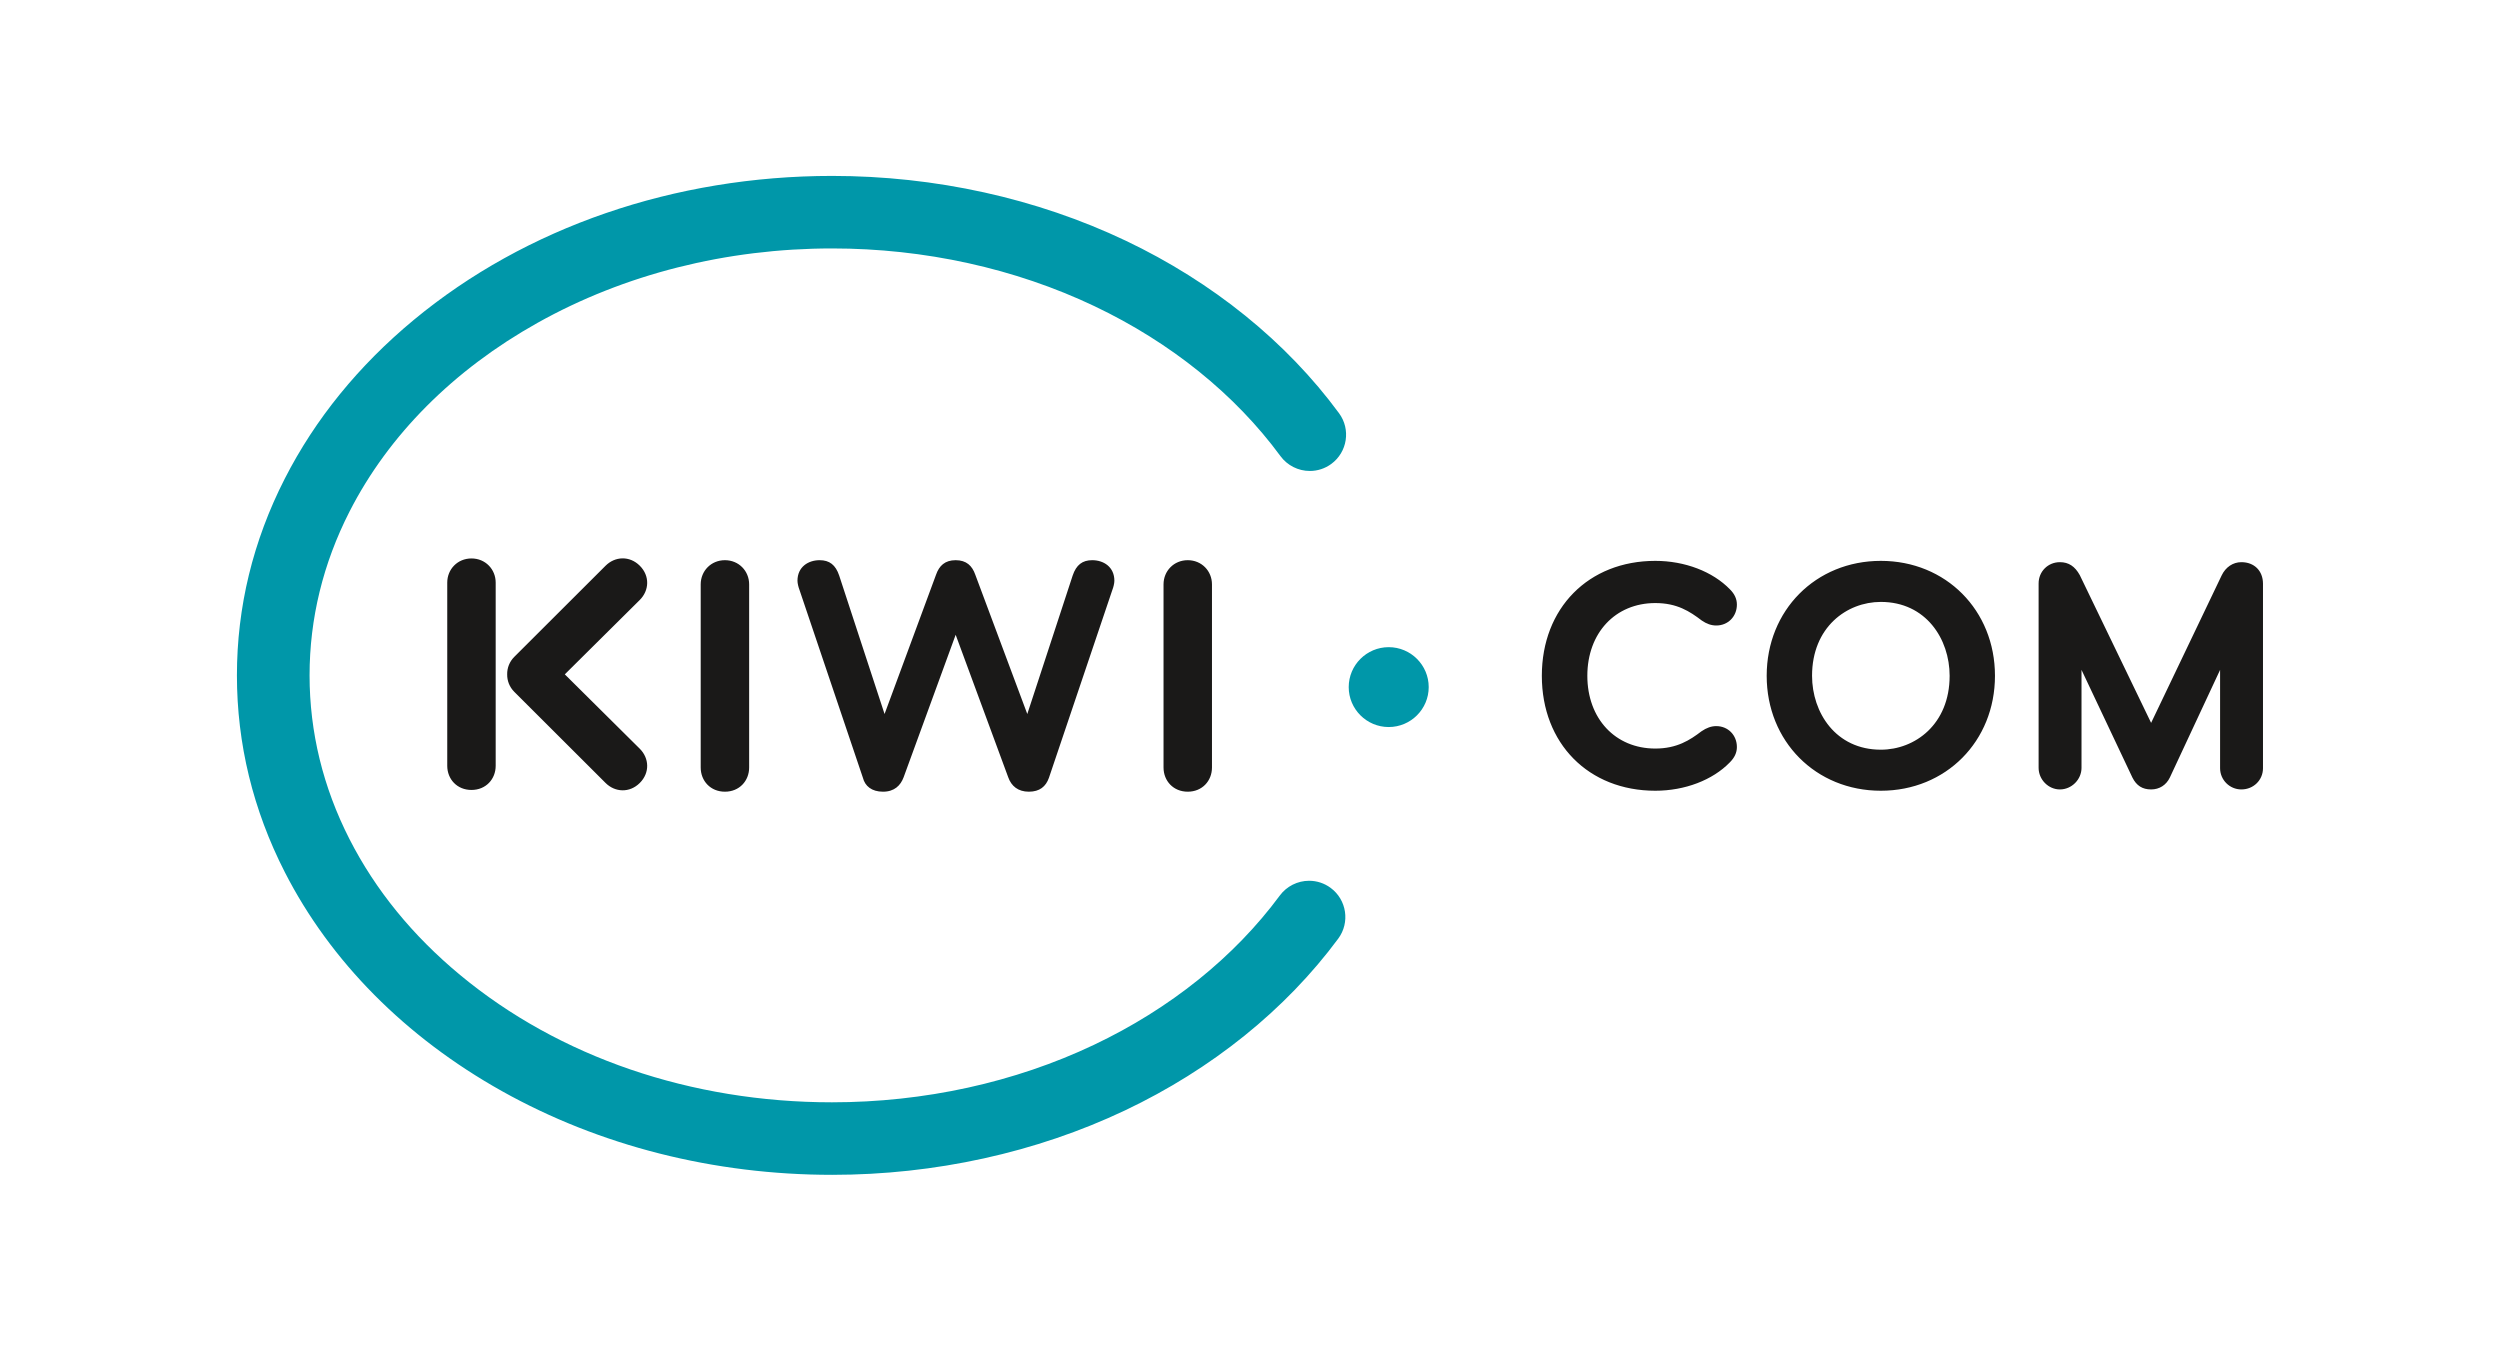
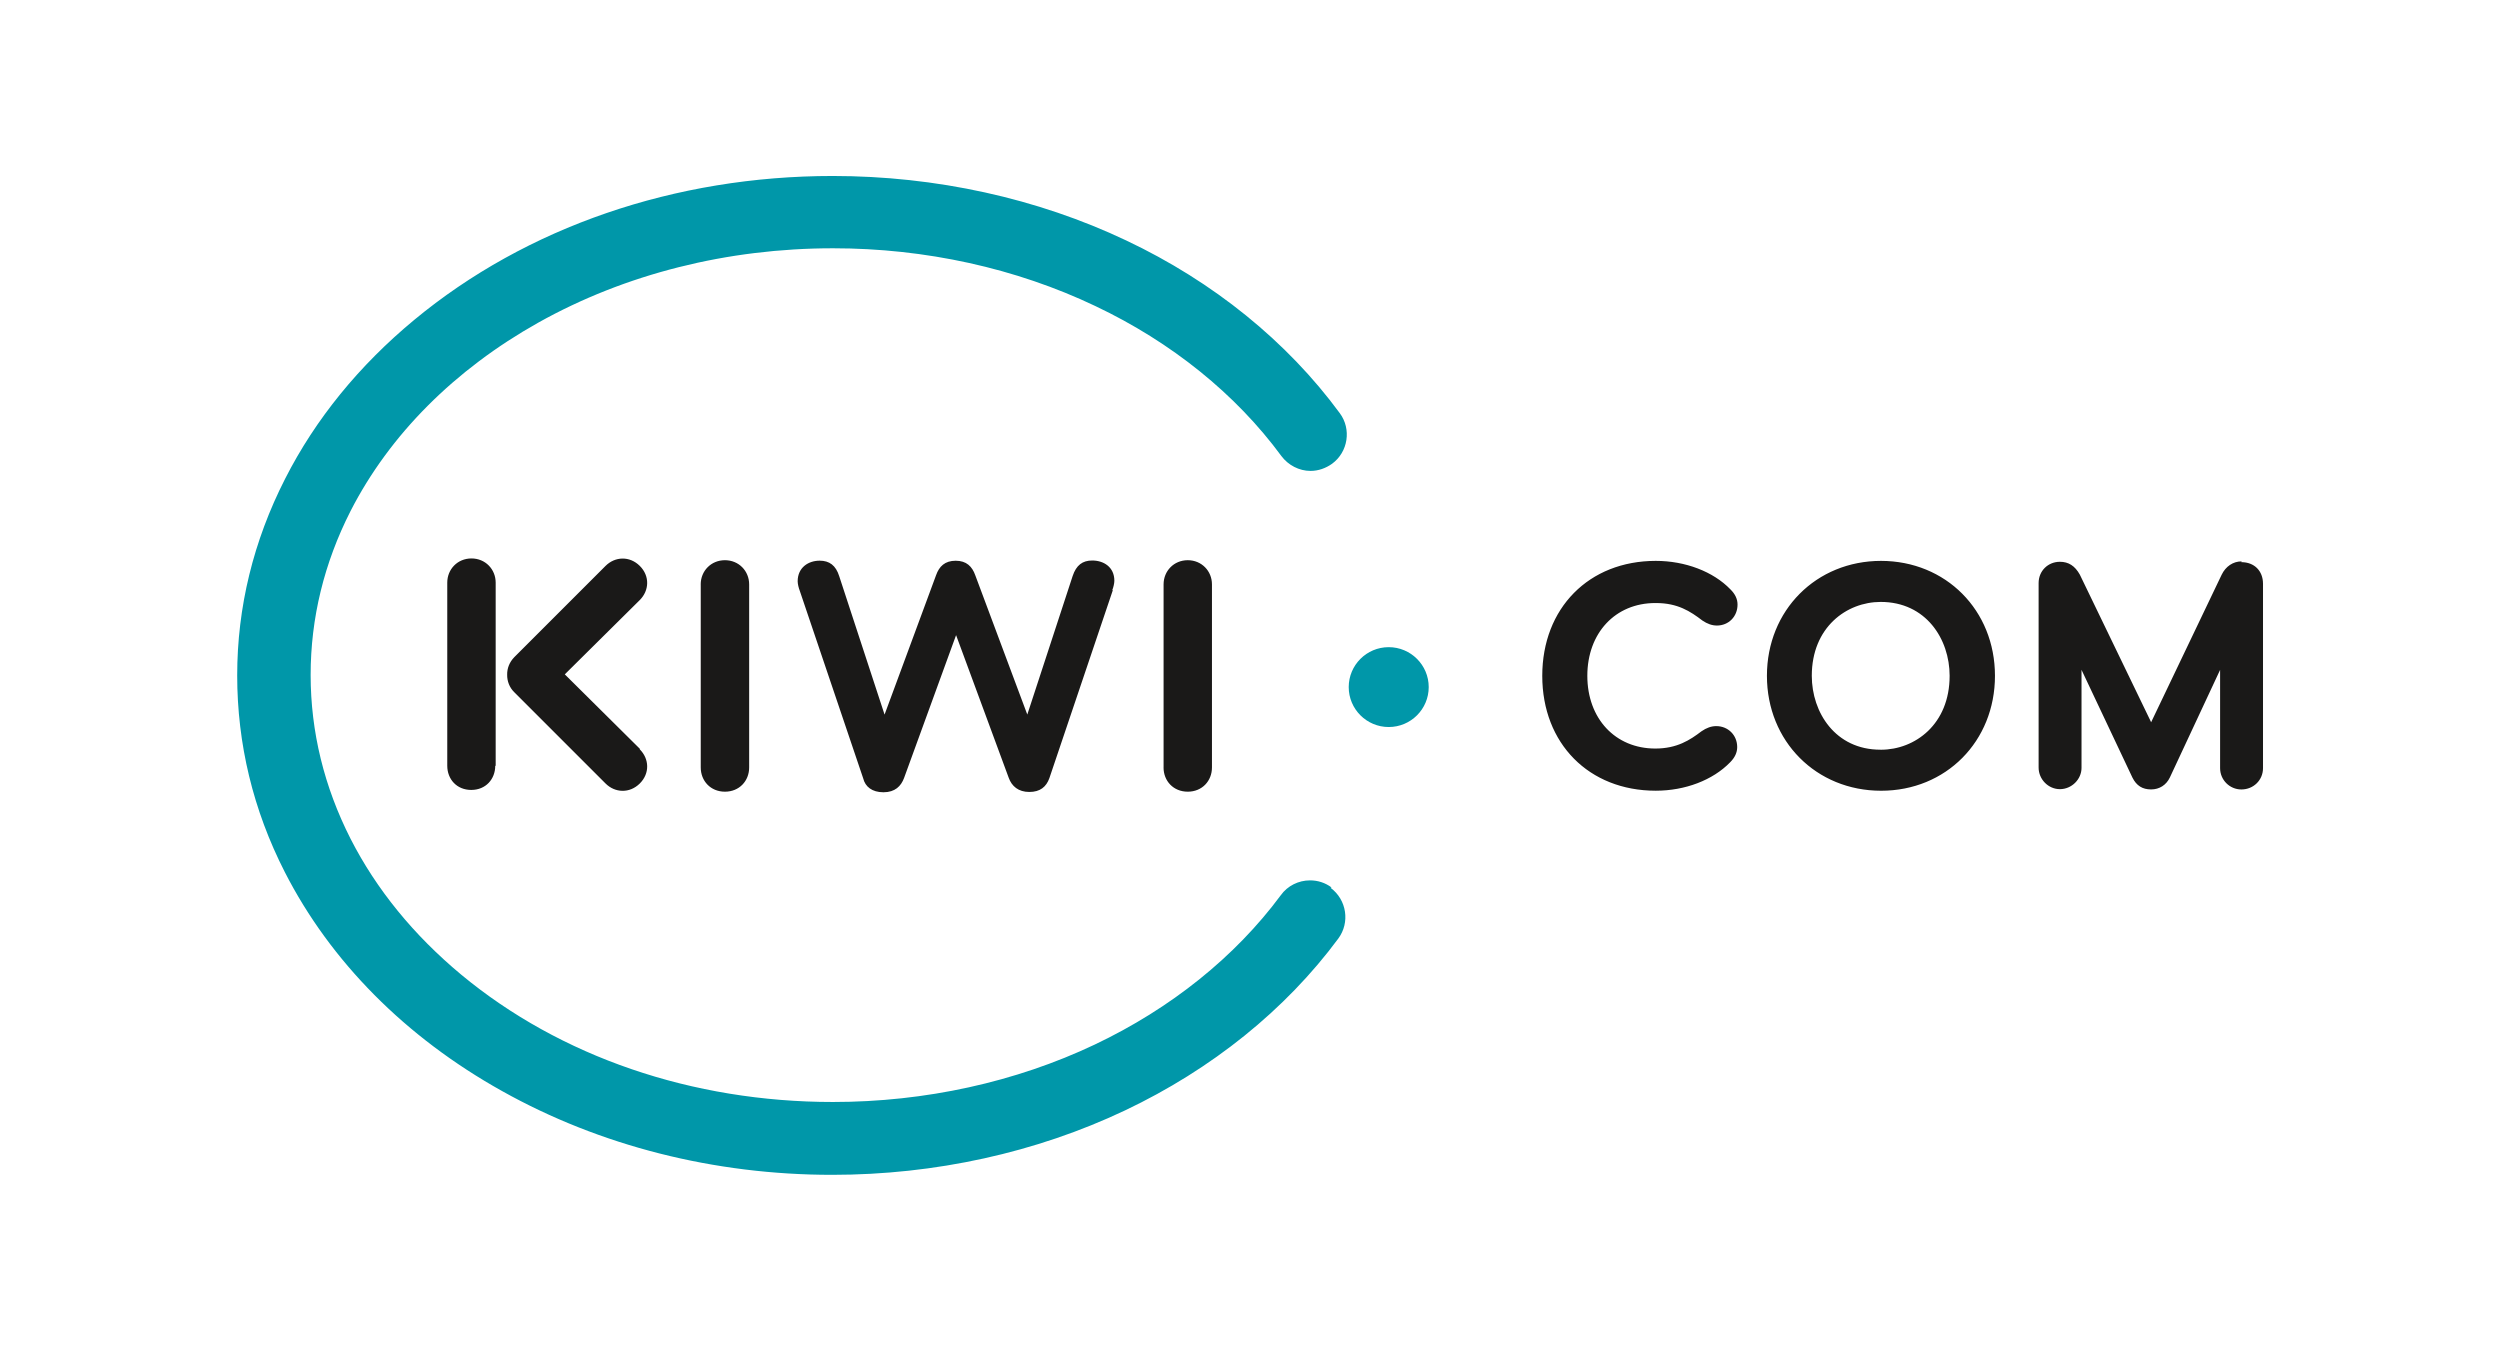
- <svg xmlns="http://www.w3.org/2000/svg" width="740px" height="400px" viewBox="0 0 740 400" version="1.1">
-   <defs />
-   <g id="old-teal" stroke="none" stroke-width="1" fill="none" fill-rule="evenodd">
-     <g id="logo">
-       <g id="kiwi-logo" transform="translate(70, 52)">
-         <path d="M259.246,122.649 C259.551,121.886 259.856,120.668 259.856,119.907 C259.856,115.796 256.653,113.816 253.299,113.816 C250.401,113.816 248.57,115.187 247.5,118.385 L234.079,159.348 L218.673,118.08 C217.759,115.491 216.081,113.816 212.877,113.816 C209.675,113.816 207.997,115.491 207.082,118.08 L191.829,159.348 L178.407,118.385 C177.339,115.187 175.508,113.816 172.61,113.816 C169.254,113.816 166.051,115.796 166.051,119.907 C166.051,120.668 166.356,121.886 166.661,122.649 L185.422,178.23 C186.033,180.664 188.015,182.342 191.372,182.342 C194.727,182.342 196.558,180.515 197.472,178.077 L212.877,135.896 L228.435,178.077 C229.351,180.664 231.333,182.342 234.538,182.342 C237.74,182.342 239.571,180.82 240.486,178.23 L259.246,122.649 Z M119.381,169.632 L97.183,147.608 L119.381,125.582 C122.185,122.782 122.403,118.474 119.381,115.459 C116.362,112.445 112.047,112.659 109.244,115.461 L82.237,142.422 C80.792,143.865 80.093,145.733 80.125,147.606 C80.093,149.478 80.791,151.348 82.237,152.79 L109.244,179.752 C112.047,182.552 116.362,182.768 119.381,179.752 C122.401,176.739 122.185,172.433 119.381,169.632 L119.381,169.632 Z M76.722,174.67 L76.722,120.457 C76.722,116.498 73.673,113.301 69.554,113.301 C65.435,113.301 62.385,116.498 62.385,120.457 L62.385,174.67 C62.385,178.627 65.281,181.825 69.554,181.825 C73.824,181.825 76.722,178.627 76.722,174.67 L76.722,174.67 Z M137.407,120.974 L137.407,175.182 C137.407,179.142 140.306,182.342 144.577,182.342 C148.848,182.342 151.747,179.142 151.747,175.182 L151.747,120.974 C151.747,117.015 148.695,113.816 144.577,113.816 C140.459,113.816 137.407,117.015 137.407,120.974 L137.407,120.974 Z M274.405,175.182 L274.405,120.974 C274.405,117.015 277.457,113.816 281.576,113.816 C285.693,113.816 288.744,117.015 288.744,120.974 L288.744,175.182 C288.744,179.142 285.846,182.342 281.576,182.342 C277.305,182.342 274.405,179.142 274.405,175.182 Z M593.447,114.402 C597.273,114.402 599.844,116.97 599.844,120.791 L599.844,175.383 C599.844,178.911 597.034,181.674 593.447,181.674 C589.972,181.674 587.145,178.852 587.145,175.383 L587.145,146.285 L572.281,178.133 C571.206,180.384 569.185,181.674 566.734,181.674 C564.161,181.674 562.402,180.559 561.198,178.164 L546.127,146.279 L546.127,175.285 C546.127,178.748 543.197,181.674 539.729,181.674 C536.314,181.674 533.428,178.748 533.428,175.285 L533.428,120.694 C533.428,117.166 536.196,114.402 539.729,114.402 C542.302,114.402 544.173,115.621 545.617,118.238 L566.547,161.591 L566.73,161.975 L587.61,118.326 C588.782,115.869 590.964,114.402 593.447,114.402 Z M486.726,114.017 C505.987,114.017 520.511,128.643 520.511,148.037 C520.511,167.433 505.987,182.059 486.726,182.059 C467.464,182.059 452.94,167.433 452.94,148.037 C452.94,128.643 467.464,114.017 486.726,114.017 Z M486.726,169.909 C496.846,169.909 507.091,162.396 507.091,148.037 C507.091,137.17 500.095,126.168 486.726,126.168 C476.609,126.168 466.368,133.68 466.368,148.037 C466.368,158.906 473.361,169.909 486.726,169.909 Z M419.977,126.505 C408.129,126.505 399.853,135.359 399.853,148.037 C399.853,160.717 408.129,169.572 419.977,169.572 C426.396,169.572 430.242,167.05 433.63,164.467 C435.13,163.431 436.561,162.928 438.012,162.928 C441.494,162.928 444.12,165.592 444.12,169.125 C444.12,170.771 443.439,172.251 442.04,173.65 C436.946,178.915 428.698,182.059 419.977,182.059 C400.198,182.059 386.383,168.069 386.383,148.037 C386.383,128.007 400.198,114.017 419.977,114.017 C428.697,114.017 436.958,117.173 442.076,122.46 C443.451,123.835 444.12,125.306 444.12,126.953 C444.12,130.485 441.494,133.148 438.012,133.148 C436.565,133.148 435.165,132.669 433.733,131.683 C430.146,128.953 426.4,126.505 419.977,126.505 Z" id="letters" fill="#1A1918" />
-         <path d="M323.863,210.806 C328.633,214.322 329.649,221.057 326.13,225.818 C310.549,246.884 288.723,264.469 263.011,276.676 C236.7,289.155 206.721,295.752 176.314,295.752 C141.321,295.749 107.519,287.177 78.561,270.964 C50.013,254.979 27.793,232.567 14.301,206.153 C4.893,187.734 0.124,168.14 0.129,147.914 C0.124,127.688 4.893,108.093 14.301,89.672 C23.304,72.034 36.145,56.232 52.467,42.704 C85.65,15.221 129.633,0.081 176.314,0.071 C206.804,0.073 236.849,6.702 263.201,19.24 C288.962,31.502 310.802,49.167 326.361,70.323 C329.869,75.093 328.835,81.824 324.057,85.326 C322.199,86.687 320.001,87.407 317.704,87.407 C314.289,87.407 311.045,85.769 309.027,83.023 C295.574,64.716 276.528,49.362 253.948,38.619 C230.468,27.445 203.623,21.538 176.314,21.538 C144.993,21.538 114.831,29.16 89.078,43.581 C64.227,57.493 44.995,76.8 33.46,99.417 C25.616,114.801 21.636,131.119 21.632,147.914 C21.636,164.712 25.616,181.028 33.46,196.408 C41.125,211.429 52.14,224.952 66.203,236.602 C95.497,260.902 134.582,274.283 176.258,274.283 C203.57,274.283 230.35,268.406 253.78,257.285 C276.313,246.598 295.349,231.309 308.829,213.07 C310.847,210.339 314.085,208.708 317.488,208.708 C319.796,208.708 322.001,209.434 323.863,210.806 Z M341.058,139.561 C347.586,139.561 352.897,144.864 352.897,151.383 C352.897,157.901 347.586,163.204 341.058,163.204 C334.53,163.204 329.219,157.901 329.219,151.383 C329.219,144.864 334.53,139.561 341.058,139.561 Z" id="symbol" fill="#0097A9" />
-       </g>
-     </g>
+ <svg xmlns="http://www.w3.org/2000/svg" width="740" height="400" viewBox="0 0 740 400">
+   <g fill="none" fill-rule="evenodd">
+     <path fill="#1A1918" d="M329.25 174.65c.3-.76.6-1.98.6-2.74 0-4.1-3.2-6-6.55-6-2.9 0-4.73 1.4-5.8 4.6l-13.42 41-15.4-41.23c-.92-2.6-2.6-4.3-5.8-4.3-3.2 0-4.88 1.68-5.8 4.27l-15.25 41.27-13.42-40.96c-1-3.2-2.9-4.6-5.8-4.6-3.3 0-6.5 2-6.5 6.1 0 .77.3 2 .6 2.75l18.8 55.6c.6 2.44 2.6 4.1 6 4.1s5.2-1.8 6.1-4.24L283 188l15.57 42.2c.9 2.54 2.9 4.22 6.1 4.22 3.2 0 5.03-1.5 5.95-4.1l18.77-55.6zm-139.87 46.98l-22.2-22.02 22.2-22c2.8-2.8 3.02-7.1 0-10.1s-7.33-2.8-10.14 0l-27 27c-1.45 1.5-2.15 3.3-2.12 5.2-.03 1.9.67 3.8 2.12 5.2l27 27c2.8 2.8 7.12 3 10.14 0 3.02-3 2.8-7.3 0-10.1zm-42.66 5.04v-54.2c0-3.97-3.05-7.17-7.17-7.17s-7.16 3.2-7.16 7.16v54.2c0 3.97 2.8 7.16 7.1 7.16s7.1-3.2 7.1-7.15zm60.7-53.7v54.2c0 3.97 2.9 7.17 7.16 7.17 4.27 0 7.17-3.2 7.17-7.16v-54.2c0-3.96-3.05-7.16-7.17-7.16s-7.17 3.2-7.17 7.15zm137 54.2v-54.2c0-3.95 3.04-7.15 7.16-7.15 4.1 0 7.16 3.2 7.16 7.15v54.2c0 3.97-2.9 7.17-7.16 7.17-4.28 0-7.17-3.2-7.17-7.16zm319.03-60.77c3.82 0 6.4 2.57 6.4 6.4v54.58c0 3.53-2.82 6.3-6.4 6.3-3.48 0-6.3-2.83-6.3-6.3v-29.1l-14.87 31.85c-1.07 2.25-3.1 3.54-5.55 3.54-2.57 0-4.33-1.1-5.53-3.5l-15.07-31.9v29.02c0 3.4-2.93 6.3-6.4 6.3-3.42 0-6.3-2.9-6.3-6.4v-54.6c0-3.6 2.77-6.3 6.3-6.3 2.57 0 4.44 1.2 5.9 3.8l20.92 43.3.18.4 20.88-43.67c1.2-2.48 3.4-3.95 5.9-3.95zm-106.72-.38c19.26 0 33.78 14.62 33.78 34.02 0 19.4-14.5 34.02-33.7 34.02-19.2 0-33.8-14.63-33.8-34.02 0-19.4 14.6-34.02 33.8-34.02zm0 55.9c10.12 0 20.36-7.52 20.36-21.88 0-10.87-7-21.87-20.4-21.87-10.1 0-20.4 7.5-20.4 21.87 0 10.87 7 21.87 20.3 21.87zm-66.75-43.42c-11.85 0-20.13 8.86-20.13 21.54s8.28 21.53 20.13 21.53c6.42 0 10.26-2.52 13.65-5.1 1.5-1.04 2.93-1.54 4.38-1.54 3.5 0 6.2 2.66 6.2 6.2 0 1.64-.7 3.12-2.1 4.52-5.1 5.26-13.3 8.4-22 8.4-19.8 0-33.6-13.98-33.6-34 0-20.04 13.8-34.03 33.6-34.03 8.7 0 17 3.15 22.1 8.44 1.4 1.38 2.1 2.85 2.1 4.5 0 3.52-2.63 6.2-6.1 6.2-1.45 0-2.85-.5-4.3-1.48-3.57-2.73-7.32-5.18-13.74-5.18z" />
+     <path fill="#0097A9" d="M393.86 262.8c4.77 3.52 5.8 10.26 2.27 15.02-15.58 21.06-37.4 38.65-63.12 50.86-26.3 12.48-56.2 19.07-86.7 19.07-34.9 0-68.7-8.57-97.7-24.8-28.6-15.95-50.8-38.37-64.3-64.8-9.4-18.4-14.1-38-14.1-58.23 0-20.2 4.8-39.8 14.2-58.23 9-17.7 21.9-33.5 38.2-47 33.2-27.5 77.2-42.6 123.88-42.6 30.5 0 60.57 6.6 86.9 19.1 25.78 12.2 47.6 29.9 63.18 51.1 3.5 4.7 2.5 11.5-2.3 15-1.84 1.3-4.04 2.1-6.34 2.1-3.4 0-6.62-1.7-8.64-4.4-13.45-18.3-32.5-33.7-55.07-44.4-23.5-11.2-50.32-17.1-77.63-17.1-31.3 0-61.5 7.6-87.24 22-24.8 13.9-44.04 33.2-55.6 55.8-7.82 15.4-11.8 31.7-11.8 48.5s4 33.1 11.82 48.5c7.66 15 18.68 28.5 32.74 40.2 29.3 24.3 68.36 37.7 110.04 37.7 27.3 0 54.1-5.9 77.5-17 22.54-10.7 41.58-26 55.06-44.2 2-2.8 5.26-4.4 8.66-4.4 2.3 0 4.5.7 6.37 2.1zm17.2-71.24c6.53 0 11.84 5.3 11.84 11.82 0 6.52-5.3 11.82-11.84 11.82-6.53 0-11.84-5.3-11.84-11.82 0-6.52 5.3-11.82 11.84-11.82z" />
  </g>
</svg>
